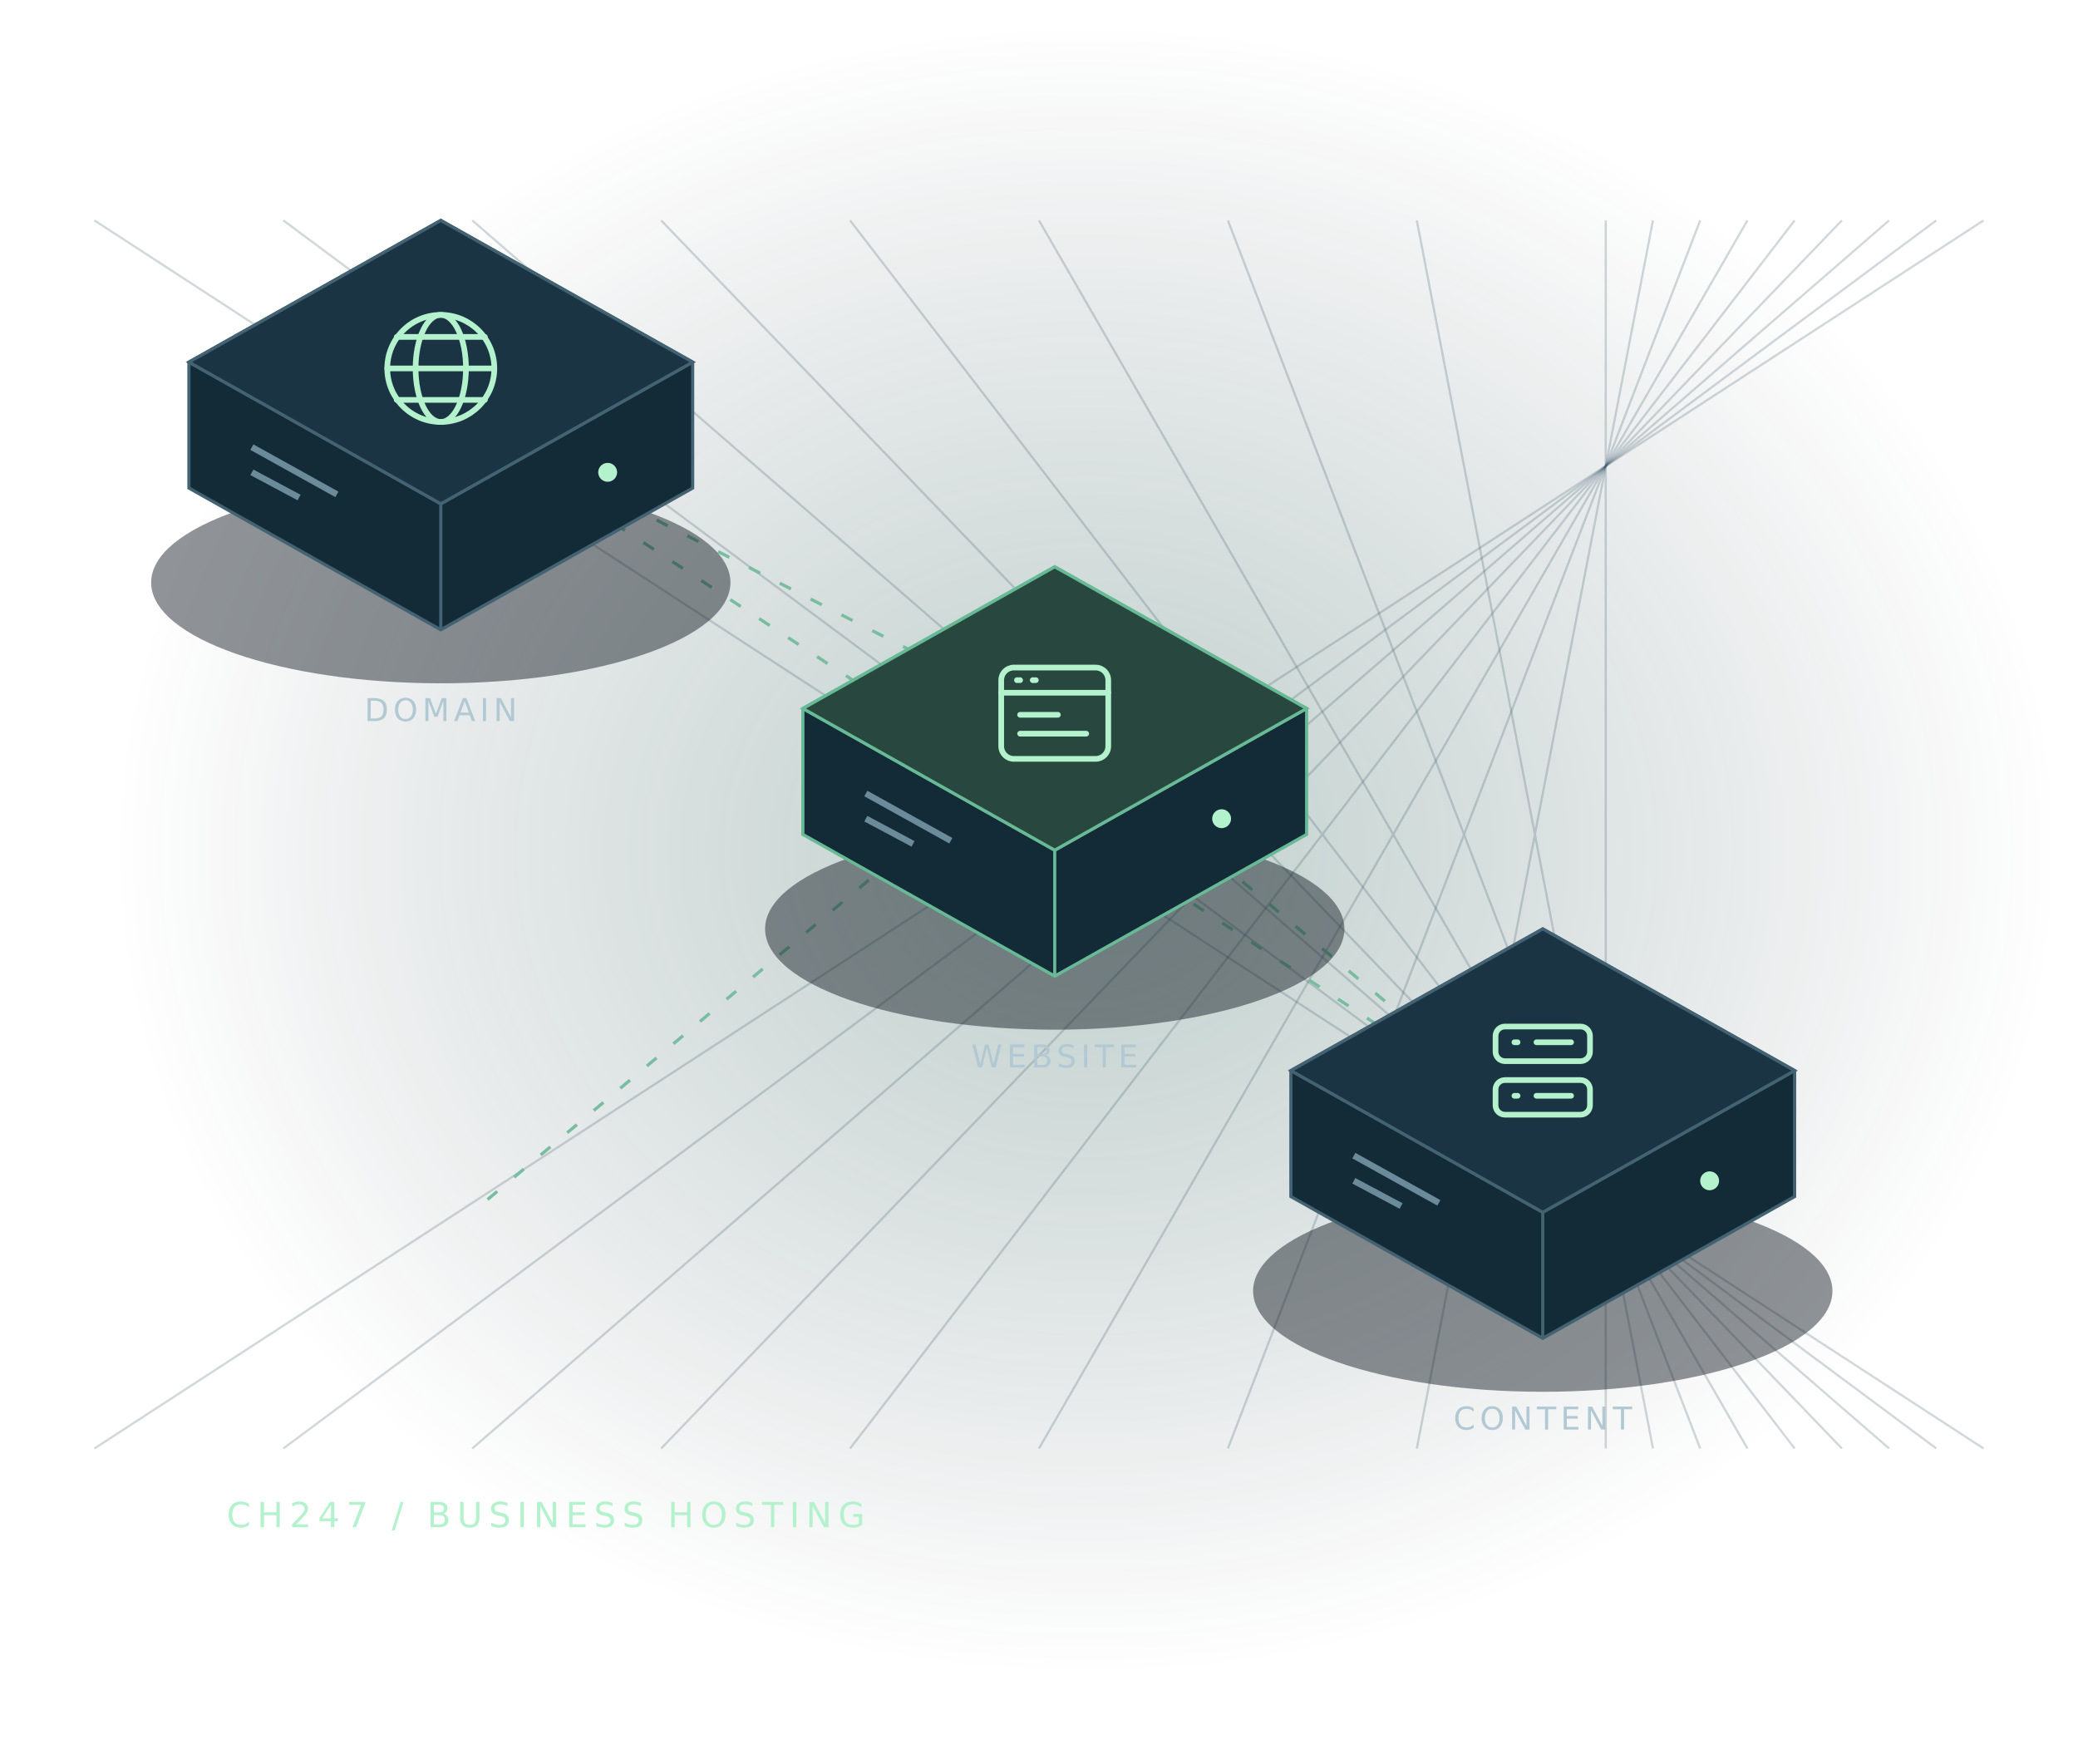
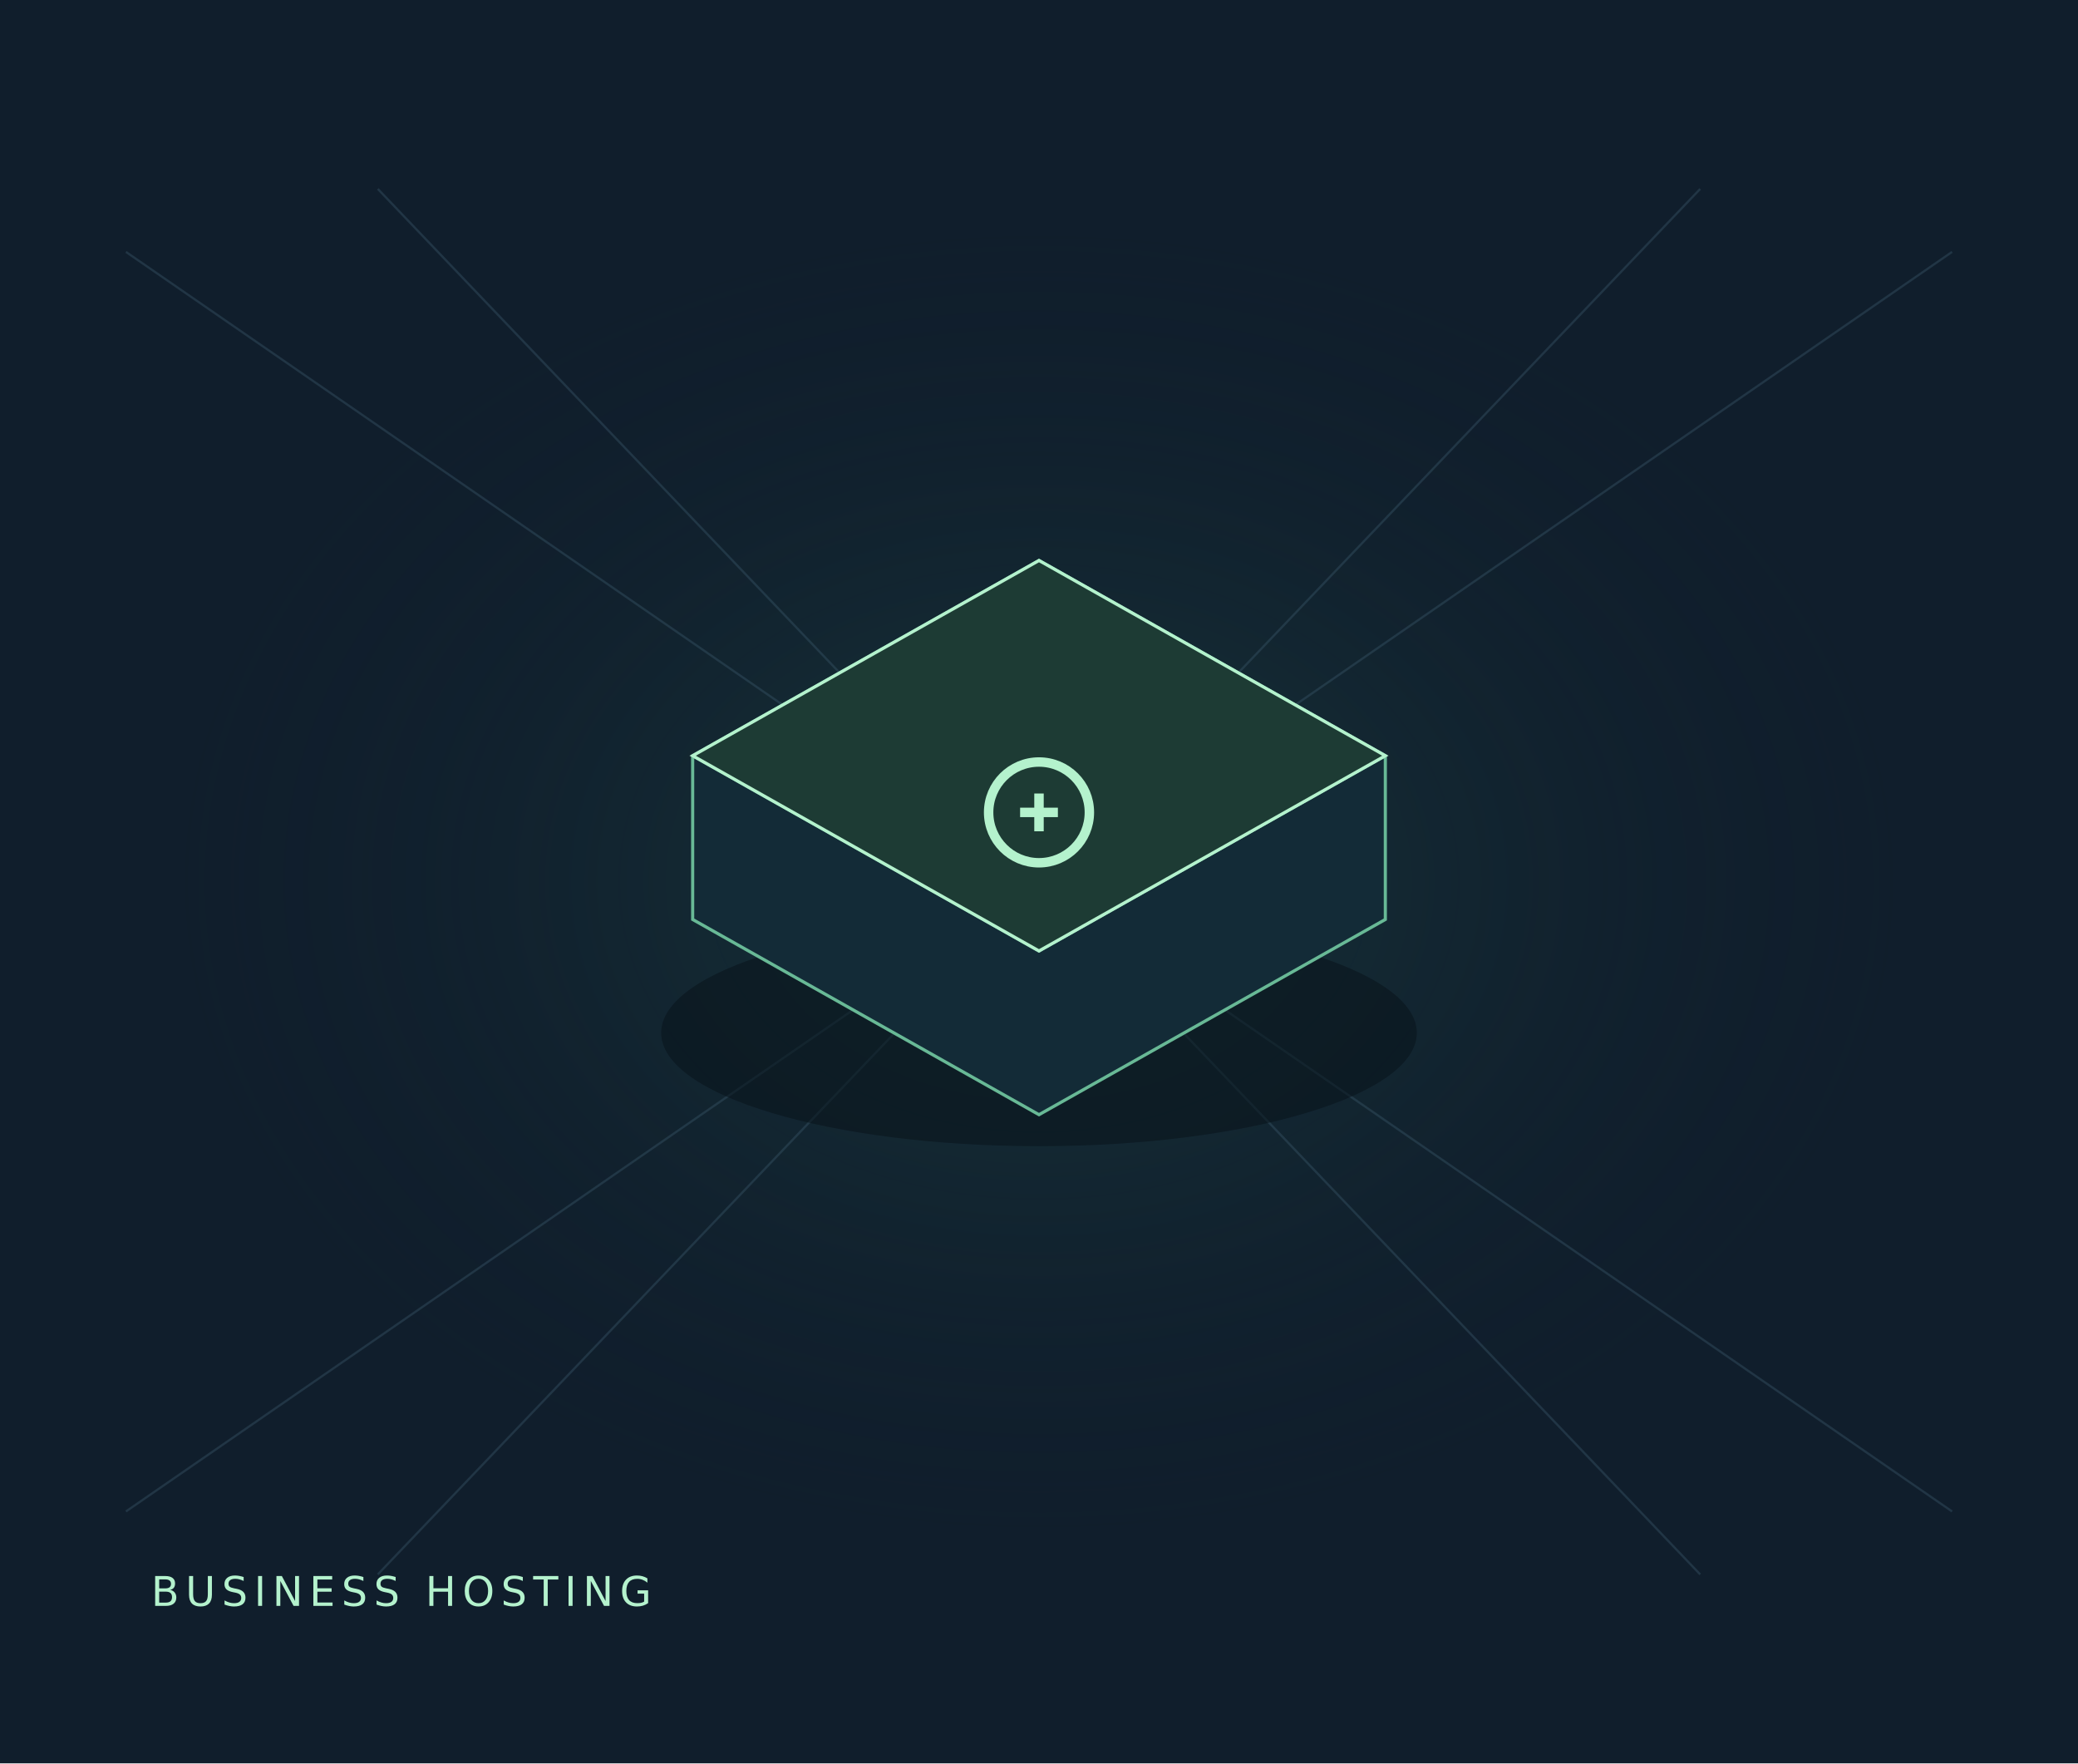
<svg xmlns="http://www.w3.org/2000/svg" viewBox="0 0 660 560" width="660" height="560" role="img">
  <defs>
    <radialGradient id="glow">
-       <stop stop-color="#266758" stop-opacity=".3" />
+       <stop stop-color="#266758" stop-opacity=".35" />
      <stop offset="1" stop-color="#101e2c" stop-opacity="0" />
    </radialGradient>
  </defs>
-   <ellipse cx="345" cy="270" rx="310" ry="265" fill="url(#glow)" />
-   <path d="M30 70 630 460M30 460 630 70" stroke="#365264" stroke-width=".7" opacity=".23" />
-   <path d="M90 70 615 460M90 460 615 70" stroke="#365264" stroke-width=".7" opacity=".23" />
-   <path d="M150 70 600 460M150 460 600 70" stroke="#365264" stroke-width=".7" opacity=".23" />
-   <path d="M210 70 585 460M210 460 585 70" stroke="#365264" stroke-width=".7" opacity=".23" />
-   <path d="M270 70 570 460M270 460 570 70" stroke="#365264" stroke-width=".7" opacity=".23" />
-   <path d="M330 70 555 460M330 460 555 70" stroke="#365264" stroke-width=".7" opacity=".23" />
-   <path d="M390 70 540 460M390 460 540 70" stroke="#365264" stroke-width=".7" opacity=".23" />
-   <path d="M450 70 525 460M450 460 525 70" stroke="#365264" stroke-width=".7" opacity=".23" />
-   <path d="M510 70 510 460M510 460 510 70" stroke="#365264" stroke-width=".7" opacity=".23" />
-   <g stroke="#79bda1" fill="none" stroke-dasharray="4 7">
-     <path d="M140 130 335 230 490 360M335 230 150 385M140 130 490 360" />
+   <rect width="660" height="560" fill="#101e2c" />
+   <ellipse cx="330" cy="280" rx="280" ry="210" fill="url(#glow)" />
+   <g fill="none" stroke="#365264" stroke-width=".7" opacity=".45">
+     <path d="M40 80 620 480M40 480 620 80M120 60 540 500M120 500 540 60" />
  </g>
-   <g transform="translate(140,120)">
-     <ellipse cx="0" cy="65" rx="92" ry="32" fill="#08121a" opacity=".45" />
-     <path d="m-80-5 80-45 80 45v40L0 80l-80-45Z" fill="#132b37" stroke="#436272" stroke-width="1" />
-     <path d="m-80-5 80 45 80-45M0 40v40" fill="none" stroke="#436272" />
-     <path d="m-80-5 80-45 80 45L0 40Z" fill="#1b3444" stroke="#436272" />
-     <path d="m-60 22 27 15m-27-7 15 8" stroke="#6b8b9a" stroke-width="2" />
-     <g transform="translate(-24,-27)">
-       <g fill="none" stroke="#b4f2cd" stroke-width="1.8" stroke-linecap="round" stroke-linejoin="round">
-         <circle cx="24" cy="24" r="17" />
-         <ellipse cx="24" cy="24" rx="8" ry="17" />
-         <path d="M7 24h34M10 14h28M10 34h28" />
-       </g>
-     </g>
-     <circle cx="53" cy="30" r="3" fill="#b4f2cd" />
-     <text x="0" y="109" text-anchor="middle" fill="#b2c8d2" font-size="10" font-family="DejaVu Sans,Arial,sans-serif" letter-spacing="1.4">DOMAIN</text>
+   <g transform="translate(330 250)">
+     <ellipse cx="0" cy="78" rx="120" ry="36" fill="#08121a" opacity=".55" />
+     <path d="m-110-10 110-62 110 62v52L0 104l-110-62Z" fill="#132b37" stroke="#68b996" />
+     <path d="m-110-10 110 62 110-62" fill="none" stroke="#68b996" />
+     <path d="m-110-10 110-62 110 62L0 52Z" fill="#1d3b34" stroke="#b4f2cd" />
+     <circle cx="0" cy="8" r="16" fill="none" stroke="#b4f2cd" stroke-width="3" />
+     <path d="M-6 8h12M0 2v12" stroke="#b4f2cd" stroke-width="3" />
  </g>
-   <g transform="translate(490,345)">
-     <ellipse cx="0" cy="65" rx="92" ry="32" fill="#08121a" opacity=".45" />
-     <path d="m-80-5 80-45 80 45v40L0 80l-80-45Z" fill="#132b37" stroke="#436272" stroke-width="1" />
-     <path d="m-80-5 80 45 80-45M0 40v40" fill="none" stroke="#436272" />
-     <path d="m-80-5 80-45 80 45L0 40Z" fill="#1b3444" stroke="#436272" />
-     <path d="m-60 22 27 15m-27-7 15 8" stroke="#6b8b9a" stroke-width="2" />
-     <g transform="translate(-24,-27)">
-       <g fill="none" stroke="#b4f2cd" stroke-width="1.8" stroke-linecap="round" stroke-linejoin="round">
-         <rect x="9" y="8" width="30" height="11" rx="3" />
-         <rect x="9" y="25" width="30" height="11" rx="3" />
-         <path d="M15 13h1m6 0h11M15 30h1m6 0h11" />
-       </g>
-     </g>
-     <circle cx="53" cy="30" r="3" fill="#b4f2cd" />
-     <text x="0" y="109" text-anchor="middle" fill="#b2c8d2" font-size="10" font-family="DejaVu Sans,Arial,sans-serif" letter-spacing="1.4">CONTENT</text>
-   </g>
-   <g transform="translate(5,-5)">
-     <g transform="translate(330,235)">
-       <ellipse cx="0" cy="65" rx="92" ry="32" fill="#08121a" opacity=".45" />
-       <path d="m-80-5 80-45 80 45v40L0 80l-80-45Z" fill="#132b37" stroke="#68b996" stroke-width="1" />
-       <path d="m-80-5 80 45 80-45M0 40v40" fill="none" stroke="#68b996" />
-       <path d="m-80-5 80-45 80 45L0 40Z" fill="#28483f" stroke="#68b996" />
-       <path d="m-60 22 27 15m-27-7 15 8" stroke="#6b8b9a" stroke-width="2" />
-       <g transform="translate(-24,-27)">
-         <g fill="none" stroke="#b4f2cd" stroke-width="1.8" stroke-linecap="round" stroke-linejoin="round">
-           <rect x="7" y="9" width="34" height="29" rx="4" />
-           <path d="M7 17h34M12 13h1m4 0h1m-5 11h12m-12 6h21" />
-         </g>
-       </g>
-       <circle cx="53" cy="30" r="3" fill="#b4f2cd" />
-       <text x="0" y="109" text-anchor="middle" fill="#b2c8d2" font-size="10" font-family="DejaVu Sans,Arial,sans-serif" letter-spacing="1.4">WEBSITE</text>
-     </g>
-   </g>
-   <text x="72" y="485" fill="#b4f2cd" font-size="11" font-family="DejaVu Sans,Arial,sans-serif" letter-spacing="2">CH247 / BUSINESS HOSTING</text>
+   <text x="48" y="510" fill="#b4f2cd" font-size="13" font-family="DejaVu Sans,Arial,sans-serif" letter-spacing="2">BUSINESS HOSTING</text>
</svg>
